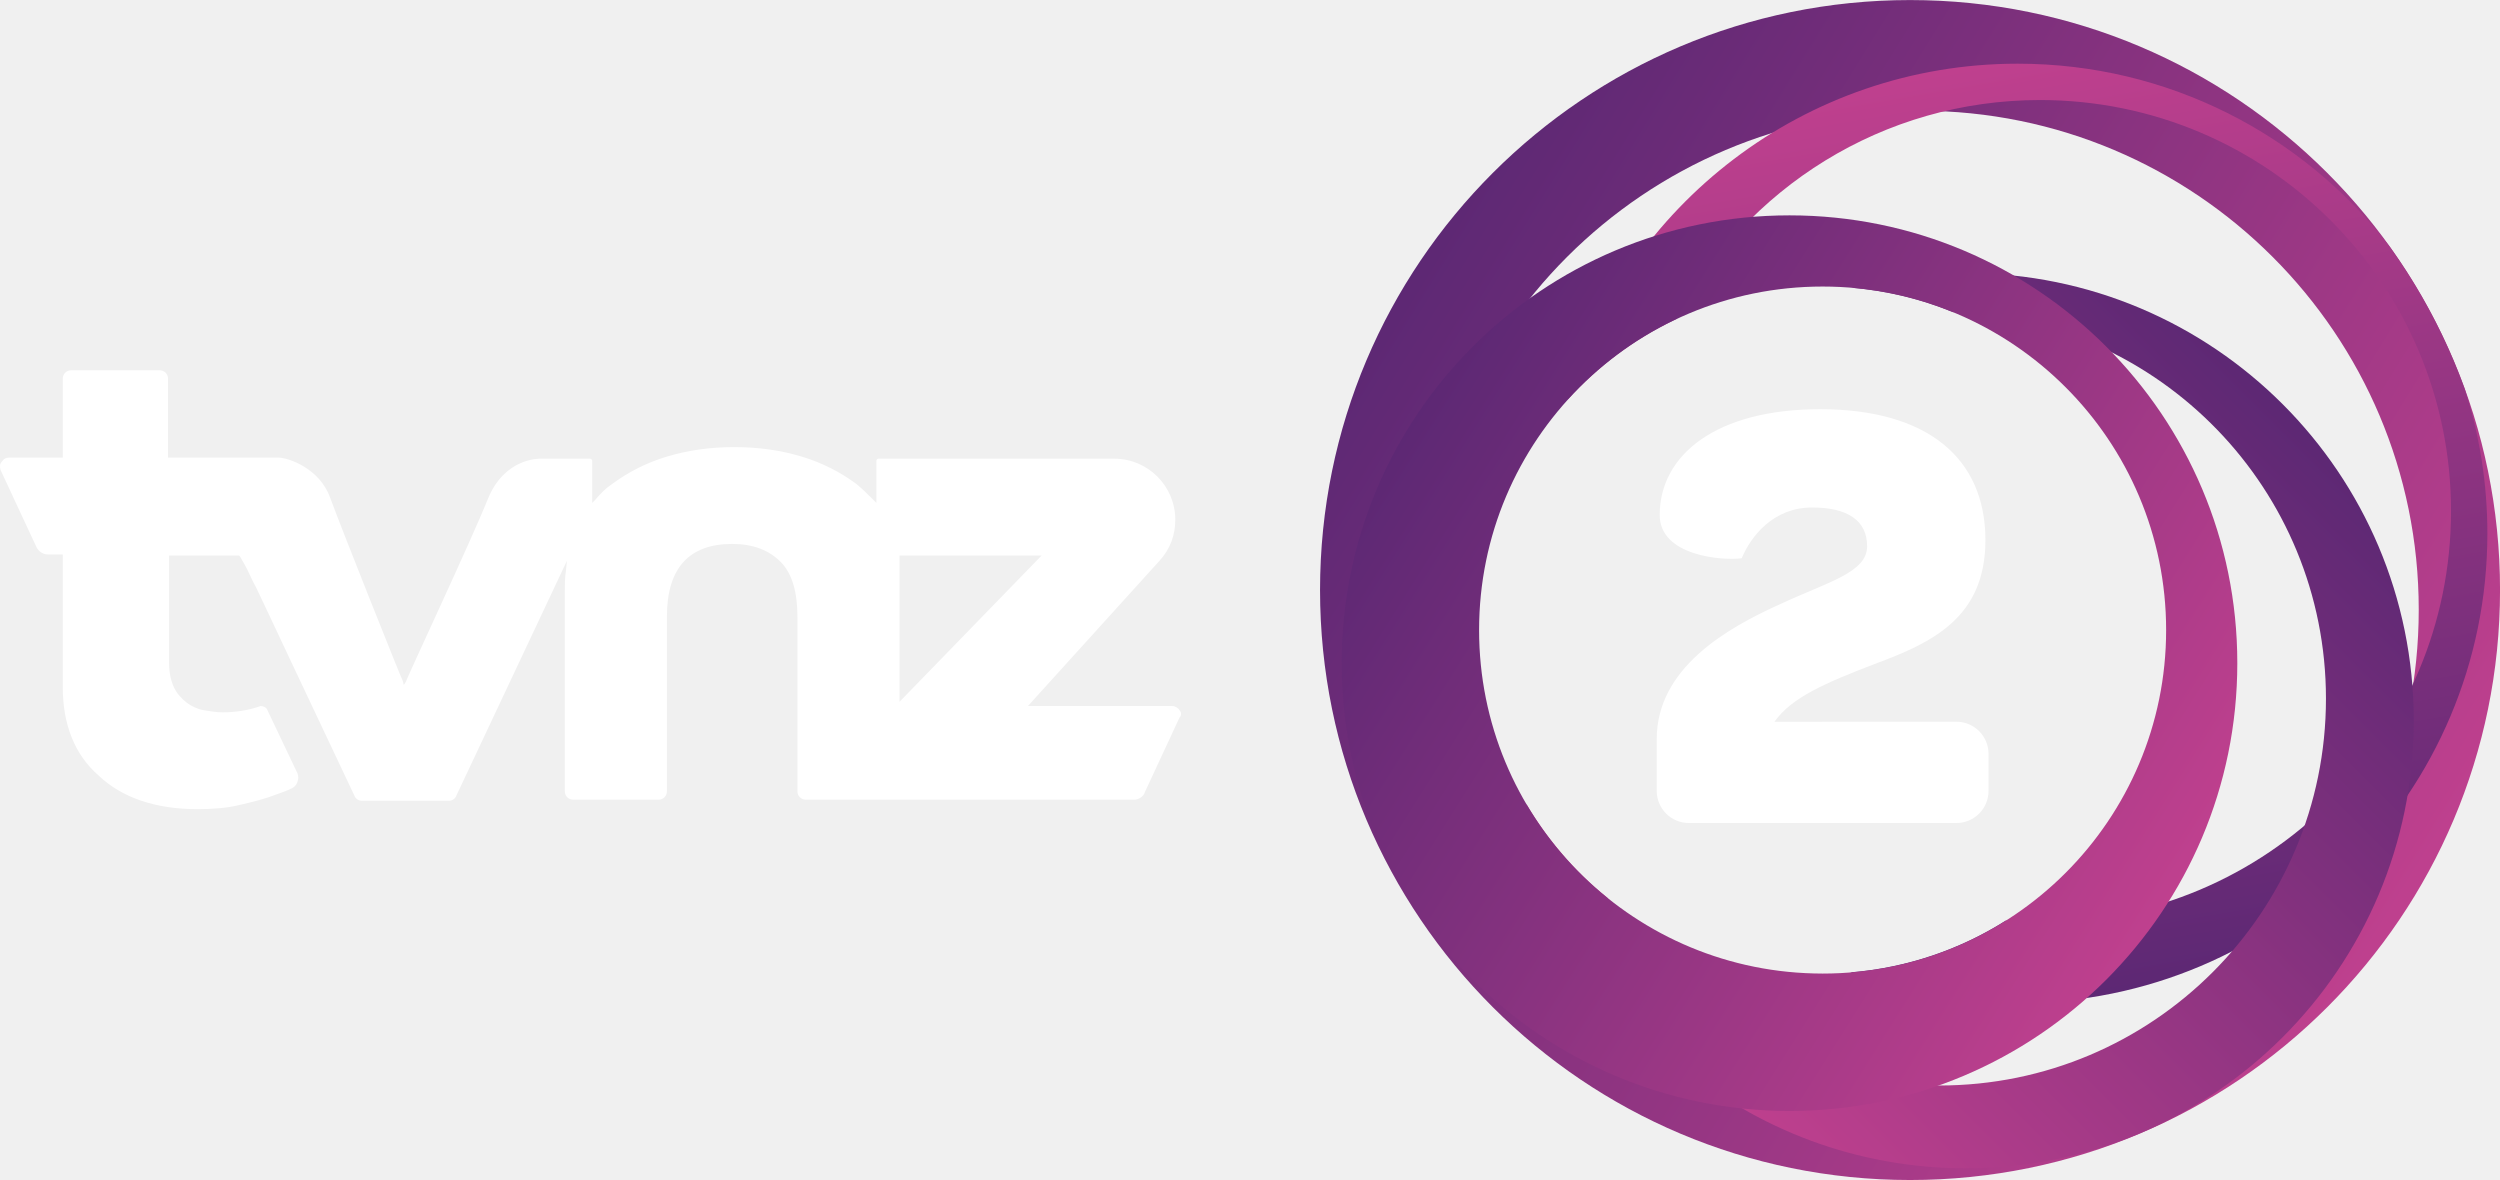
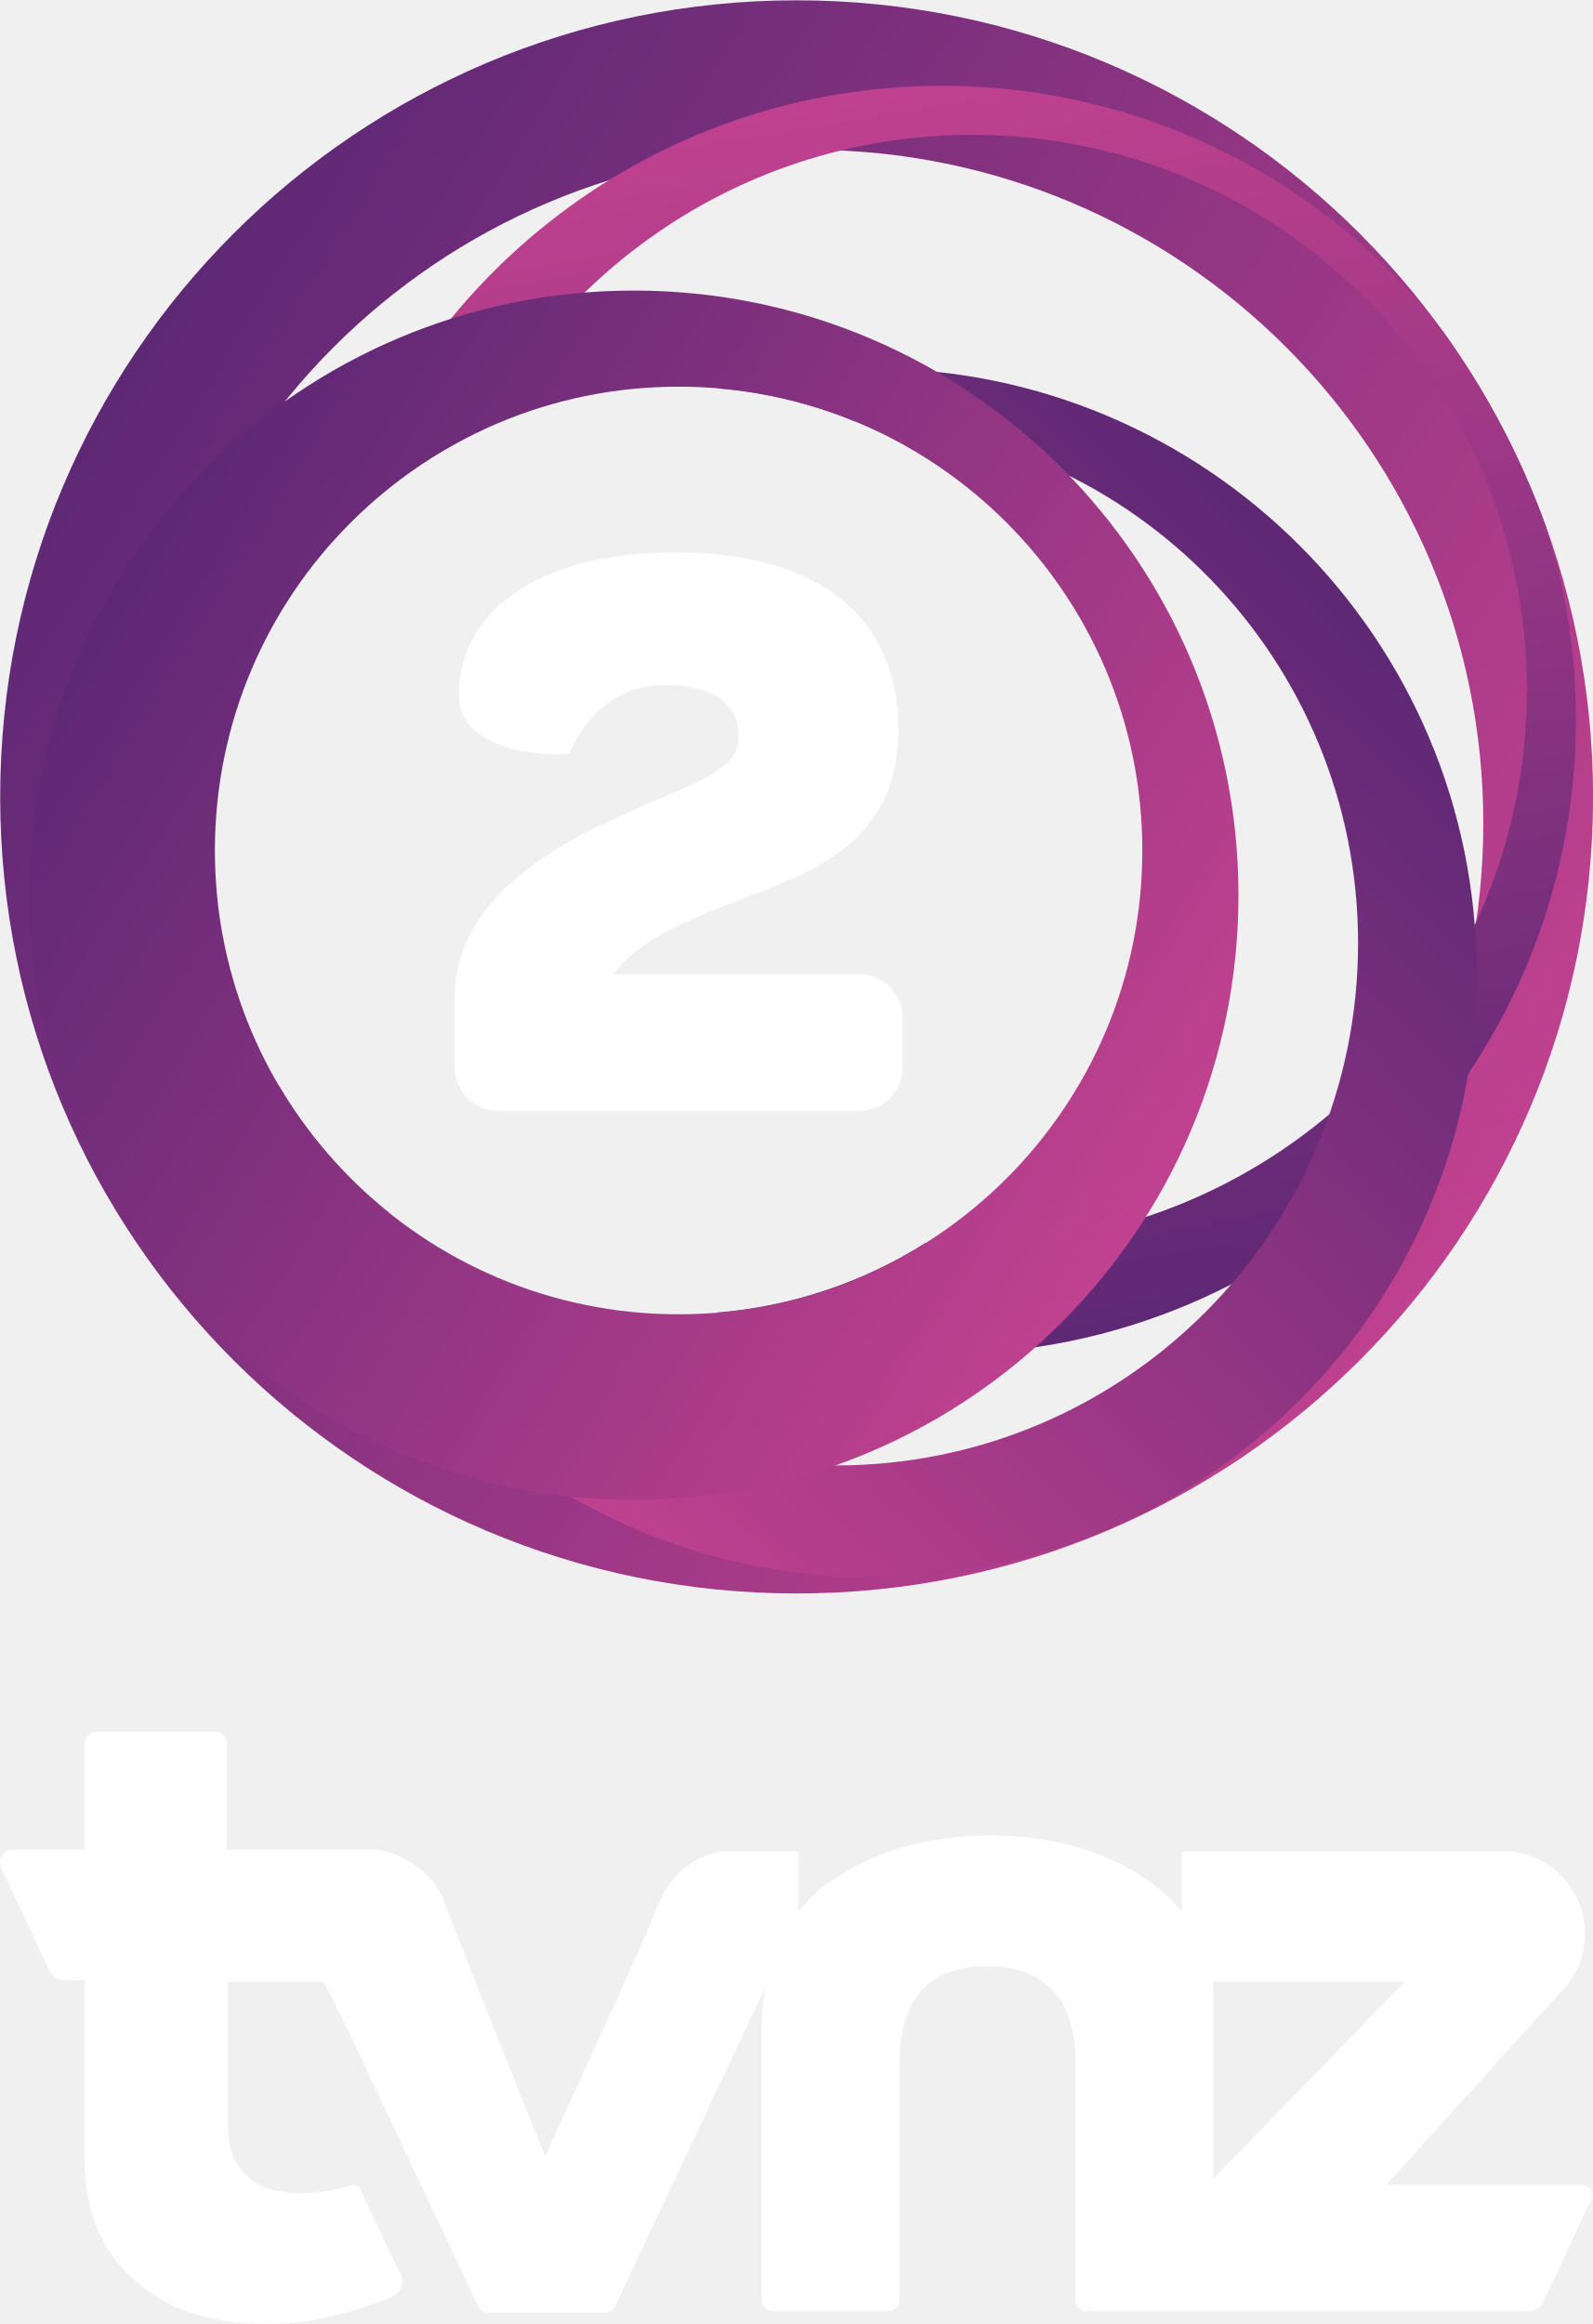
- <svg xmlns="http://www.w3.org/2000/svg" id="svg5207" width="691.27" height="326.27" version="1.1">
+ <svg xmlns="http://www.w3.org/2000/svg" id="svg5207" width="521" height="760" version="1.1">
  <defs id="defs5209">
-     <clipPath id="clipPath432">
-       <path id="path430" d="m125.21 353.06h40.057v34.861h-40.057z" />
+     <clipPath id="clipPath340">
+       <path id="path338" d="m125.21 408.25h34.862v34.861h-34.862z" />
    </clipPath>
-     <linearGradient id="linearGradient454" x2="1" gradientTransform="matrix(-29.633 18.373 18.373 29.633 157.46 361.31)" gradientUnits="userSpaceOnUse">
-       <stop id="stop450" stop-color="#bf408e" offset="0" />
-       <stop id="stop452" stop-color="#5d2874" offset="1" />
+     <linearGradient id="linearGradient362" x2="1" gradientTransform="matrix(-29.633 18.373 18.373 29.633 157.46 416.5)" gradientUnits="userSpaceOnUse">
+       <stop id="stop358" stop-color="#c0418f" offset="0" />
+       <stop id="stop360" stop-color="#5e2875" offset="1" />
    </linearGradient>
-     <linearGradient id="linearGradient474" x2="1" gradientTransform="matrix(4.8201 -27.336 -27.336 -4.8201 143.41 385.84)" gradientUnits="userSpaceOnUse">
-       <stop id="stop470" stop-color="#bf408e" offset="0" />
-       <stop id="stop472" stop-color="#5d2874" offset="1" />
+     <linearGradient id="linearGradient382" x2="1" gradientTransform="matrix(4.82 -27.336 -27.336 -4.82 143.41 441.03)" gradientUnits="userSpaceOnUse">
+       <stop id="stop378" stop-color="#c0418f" offset="0" />
+       <stop id="stop380" stop-color="#5e2875" offset="1" />
    </linearGradient>
-     <linearGradient id="linearGradient494" x2="1" gradientTransform="matrix(18.703 18.703 18.703 -18.703 134.94 357.29)" gradientUnits="userSpaceOnUse">
-       <stop id="stop490" stop-color="#bf408e" offset="0" />
-       <stop id="stop492" stop-color="#5d2874" offset="1" />
+     <linearGradient id="linearGradient402" x2="1" gradientTransform="matrix(18.703 18.703 18.703 -18.703 134.94 412.48)" gradientUnits="userSpaceOnUse">
+       <stop id="stop398" stop-color="#c0418f" offset="0" />
+       <stop id="stop400" stop-color="#5e2875" offset="1" />
    </linearGradient>
-     <linearGradient id="linearGradient514" x2="1" gradientTransform="matrix(-22.492 13.945 13.945 22.492 150.32 361.37)" gradientUnits="userSpaceOnUse">
-       <stop id="stop510" stop-color="#bf408e" offset="0" />
-       <stop id="stop512" stop-color="#5d2874" offset="1" />
+     <linearGradient id="linearGradient422" x2="1" gradientTransform="matrix(-22.492 13.945 13.945 22.492 150.32 416.56)" gradientUnits="userSpaceOnUse">
+       <stop id="stop418" stop-color="#c0418f" offset="0" />
+       <stop id="stop420" stop-color="#5e2875" offset="1" />
    </linearGradient>
-     <clipPath id="clipPath524">
-       <path id="path522" d="m125.21 353.06h40.057v34.861h-40.057z" />
-     </clipPath>
  </defs>
-   <g id="g1018" transform="matrix(2.9103 0 0 2.9103 -386.01 -1231.7)" fill="#1d1d1b">
+   <g id="g1018" transform="matrix(4.6428 0 0 4.6428 -615.8 -1561.9)" fill="#1d1d1b">
    <g id="g1020" fill="#1d1d1b">
      <path id="path1022" d="m244.7 490.7c-0.1-0.2-0.4-0.4-0.7-0.4h-13.7l12.5-13.8c1-1.1 1.5-2.4 1.5-3.9 0-3.2-2.6-5.8-5.8-5.8h-22.4c-0.1 0-0.2 0.1-0.2 0.2v4l-0.3-0.3c-0.5-0.5-1-1-1.6-1.5-1.5-1.1-3.2-2-5.2-2.6s-4.1-0.9-6.4-0.9-4.4 0.3-6.4 0.9-3.7 1.5-5.2 2.6c-0.6 0.4-1.1 0.9-1.6 1.5l-0.3 0.3v-4c0-0.1-0.1-0.2-0.2-0.2h-4.7c-0.1 0-3.4-0.1-5 3.8-1.6 4-7.8 17.2-7.8 17.4l-0.2 0.3-0.1-0.4c-0.1-0.1-5.8-14.4-6.9-17.4-1-2.8-4-3.8-4.9-3.8h-10.5v-7.5c0-0.5-0.4-0.8-0.8-0.8h-8.4c-0.5 0-0.8 0.4-0.8 0.8v7.5h-5.1c-0.3 0-0.5 0.1-0.7 0.4-0.2 0.2-0.2 0.5-0.1 0.8l3.4 7.3c0.2 0.4 0.6 0.7 1.1 0.7h1.4v12.6c0 3.5 1.1 6.4 3.4 8.4 2.2 2.1 5.4 3.2 9.4 3.2 1.4 0 2.8-0.1 4-0.4 1.3-0.3 2.5-0.6 3.5-1 0.6-0.2 1.1-0.4 1.5-0.6 0.2-0.1 0.4-0.3 0.5-0.6s0.1-0.5 0-0.8l-2.9-6.1c-0.1-0.2-0.4-0.3-0.6-0.3-1.1 0.4-2.4 0.6-3.6 0.6-0.6 0-1.2-0.1-1.8-0.2s-1.2-0.4-1.6-0.7c-0.5-0.4-0.9-0.8-1.2-1.4s-0.5-1.4-0.5-2.4v-10.2h6.6c0.1 0 0.1 0 0.6 0.9 0.3 0.5 0.6 1.3 1.1 2.2 0.8 1.7 1.9 4 3.3 7 2.4 5.1 5 10.6 6 12.7 0.1 0.3 0.4 0.5 0.7 0.5h8.3c0.3 0 0.6-0.2 0.7-0.5l10.5-22.3-0.1 1c-0.1 0.6-0.1 1.3-0.1 1.9v19c0 0.5 0.4 0.8 0.8 0.8h8.1c0.5 0 0.8-0.4 0.8-0.8v-16.6c0-4.6 2.1-6.9 6.2-6.9 2 0 3.5 0.6 4.6 1.7s1.6 2.9 1.6 5.2v16.6c0 0.5 0.4 0.8 0.8 0.8h31.2c0.4 0 0.9-0.3 1-0.7l3.3-7.1c0.2-0.2 0.2-0.5 0-0.7zm-26.6-14.7h13.5l-13.5 13.9z" fill="#fff" />
    </g>
  </g>
-   <g id="g12201" transform="matrix(9.3591 0 0 -9.3591 -806.85 3630.7)">
-     <g id="g426">
-       <g id="g428" clip-path="url(#clipPath432)">
-         <g id="g434" transform="translate(144.01 366.61)">
-           <path id="path436" d="m0 0-5.375-2e-3c0.508 0.724 1.516 1.152 2.959 1.707 1.702 0.629 3.274 1.369 3.274 3.662 0 2.423-1.72 3.866-4.883 3.866-3.071 0-4.74-1.35-4.74-3.126 0-1.211 1.845-1.353 2.423-1.278 0.272 0.656 0.94 1.5 2.076 1.5 1.036 0 1.629-0.371 1.629-1.147s-1.166-1.054-2.553-1.701c-1.61-0.722-3.663-1.905-3.663-3.996v-1.528c0-0.525 0.426-0.95 0.951-0.95h7.902c0.525 0 0.95 0.425 0.95 0.95v1.093c0 0.524-0.425 0.95-0.95 0.95" fill="#fff" />
+   <g id="g8546" transform="matrix(14.945 0 0 -14.945 -1871.2 6622.4)">
+     <g id="g334">
+       <g id="g336" clip-path="url(#clipPath340)">
+         <g id="g342" transform="translate(144.01 421.8)">
+           <path id="path344" d="m0 0-5.375-2e-3c0.508 0.724 1.516 1.152 2.959 1.707 1.702 0.629 3.274 1.369 3.274 3.662 0 2.423-1.72 3.866-4.883 3.866-3.071 0-4.74-1.35-4.74-3.126 0-1.211 1.845-1.353 2.423-1.278 0.272 0.657 0.94 1.5 2.076 1.5 1.036 0 1.629-0.371 1.629-1.147s-1.166-1.054-2.553-1.701c-1.61-0.722-3.663-1.905-3.663-3.996v-1.528c0-0.525 0.426-0.95 0.951-0.95h7.902c0.525 0 0.95 0.425 0.95 0.95v1.093c0 0.524-0.425 0.95-0.95 0.95" fill="#fff" />
        </g>
      </g>
    </g>
-     <g id="g438">
-       <g id="g440">
-         <g id="g446">
-           <g id="g448">
-             <path id="path456" d="m125.21 370.5c0-9.627 7.805-17.43 17.431-17.43 9.627 0 17.431 7.803 17.431 17.43s-7.804 17.431-17.431 17.431c-9.626 0-17.431-7.804-17.431-17.431m2.982-0.58c0 8.141 6.598 14.74 14.739 14.74 8.14 0 14.739-6.599 14.739-14.74 0-8.14-6.599-14.739-14.739-14.739-8.141 0-14.739 6.599-14.739 14.739" fill="url(#linearGradient454)" />
+     <g id="g8519">
+       <g id="g346">
+         <g id="g348">
+           <g id="g354">
+             <g id="g356">
+               <path id="path364" d="m125.21 425.68c0-9.627 7.805-17.43 17.431-17.43 9.627 0 17.431 7.803 17.431 17.43s-7.804 17.431-17.431 17.431c-9.626 0-17.431-7.804-17.431-17.431m2.982-0.58c0 8.141 6.598 14.74 14.739 14.74 8.14 0 14.739-6.599 14.739-14.74 0-8.14-6.599-14.739-14.739-14.739-8.141 0-14.739 6.599-14.739 14.739" fill="url(#linearGradient362)" />
+             </g>
+           </g>
+         </g>
+       </g>
+       <g id="g366">
+         <g id="g368">
+           <g id="g374">
+             <g id="g376">
+               <path id="path384" d="m132.51 431.3c0.903 1.003 2.002 1.823 3.237 2.403 2.037 3.845 6.08 6.464 10.735 6.464 6.706 0 12.142-5.436 12.142-12.142s-5.436-12.142-12.142-12.142c-0.342 0-0.679 0.014-1.014 0.041-1.349-0.852-2.913-1.395-4.591-1.529 1.536-0.587 3.202-0.907 4.944-0.907 7.664 0 13.877 6.213 13.877 13.876 0 1.481-0.233 2.906-0.662 4.245-0.552 1.531-1.316 2.964-2.252 4.263-2.539 3.267-6.505 5.368-10.963 5.368-6.297 0-11.614-4.194-13.311-9.94" fill="url(#linearGradient382)" />
+             </g>
+           </g>
+         </g>
+       </g>
+       <g id="g386">
+         <g id="g388">
+           <g id="g394">
+             <g id="g396">
+               <path id="path404" d="m140.92 434.62c1.048-0.088 2.051-0.335 2.984-0.718 6.126-0.212 11.025-5.244 11.025-11.421 0-6.312-5.116-11.429-11.429-11.429-4.16 0-7.801 2.223-9.8 5.546-0.959 0.771-1.773 1.714-2.399 2.779 1.15-6.13 6.532-10.771 12.997-10.771 7.304 0 13.225 5.92 13.225 13.224s-5.921 13.225-13.225 13.225c-1.167 0-2.3-0.151-3.378-0.435" fill="url(#linearGradient402)" />
+             </g>
+           </g>
+         </g>
+       </g>
+       <g id="g406">
+         <g id="g408">
+           <g id="g414">
+             <g id="g416">
+               <path id="path424" d="m125.85 423.53c0-7.307 5.923-13.231 13.23-13.231s13.231 5.924 13.231 13.231-5.924 13.23-13.231 13.23-13.23-5.923-13.23-13.23m4.059 0.977c0 5.606 4.544 10.15 10.149 10.15s10.149-4.544 10.149-10.15c0-5.604-4.544-10.148-10.149-10.148s-10.149 4.544-10.149 10.148" fill="url(#linearGradient422)" />
+             </g>
          </g>
        </g>
      </g>
    </g>
-     <g id="g458">
-       <g id="g460">
-         <g id="g466">
-           <g id="g468">
-             <path id="path476" d="m132.51 376.11c0.903 1.003 2.002 1.823 3.237 2.403 2.037 3.845 6.08 6.464 10.735 6.464 6.706 0 12.142-5.436 12.142-12.142s-5.436-12.142-12.142-12.142c-0.342 0-0.679 0.014-1.014 0.041-1.349-0.852-2.913-1.394-4.591-1.529 1.536-0.586 3.202-0.907 4.944-0.907 7.664 0 13.877 6.213 13.877 13.876 0 1.481-0.233 2.906-0.662 4.245-0.552 1.532-1.316 2.964-2.252 4.263-2.539 3.267-6.505 5.369-10.963 5.369-6.297 0-11.614-4.194-13.311-9.941" fill="url(#linearGradient474)" />
-           </g>
-         </g>
-       </g>
-     </g>
-     <g id="g478">
-       <g id="g480">
-         <g id="g486">
-           <g id="g488">
-             <path id="path496" d="m140.92 379.43c1.048-0.088 2.051-0.335 2.984-0.718 6.126-0.212 11.025-5.244 11.025-11.421 0-6.312-5.116-11.429-11.429-11.429-4.16 0-7.801 2.223-9.8 5.546-0.959 0.771-1.773 1.714-2.399 2.779 1.15-6.131 6.532-10.772 12.997-10.772 7.304 0 13.225 5.921 13.225 13.225s-5.921 13.225-13.225 13.225c-1.167 0-2.3-0.151-3.378-0.435" fill="url(#linearGradient494)" />
-           </g>
-         </g>
-       </g>
-     </g>
-     <g id="g498">
-       <g id="g500">
-         <g id="g506">
-           <g id="g508">
-             <path id="path516" d="m125.85 368.34c0-7.307 5.923-13.23 13.23-13.23s13.23 5.923 13.23 13.23-5.923 13.23-13.23 13.23-13.23-5.923-13.23-13.23m13.946-9.167c-5.484 0.138-9.887 4.627-9.887 10.144 0 5.606 4.544 10.15 10.149 10.15s10.149-4.544 10.149-10.15c0-5.604-4.544-10.148-10.149-10.148-0.087 0-0.174 1e-3 -0.262 4e-3" fill="url(#linearGradient514)" />
-           </g>
-         </g>
-       </g>
-     </g>
-     <g id="g518">
-       <g id="g520" clip-path="url(#clipPath524)" />
-     </g>
  </g>
</svg>
